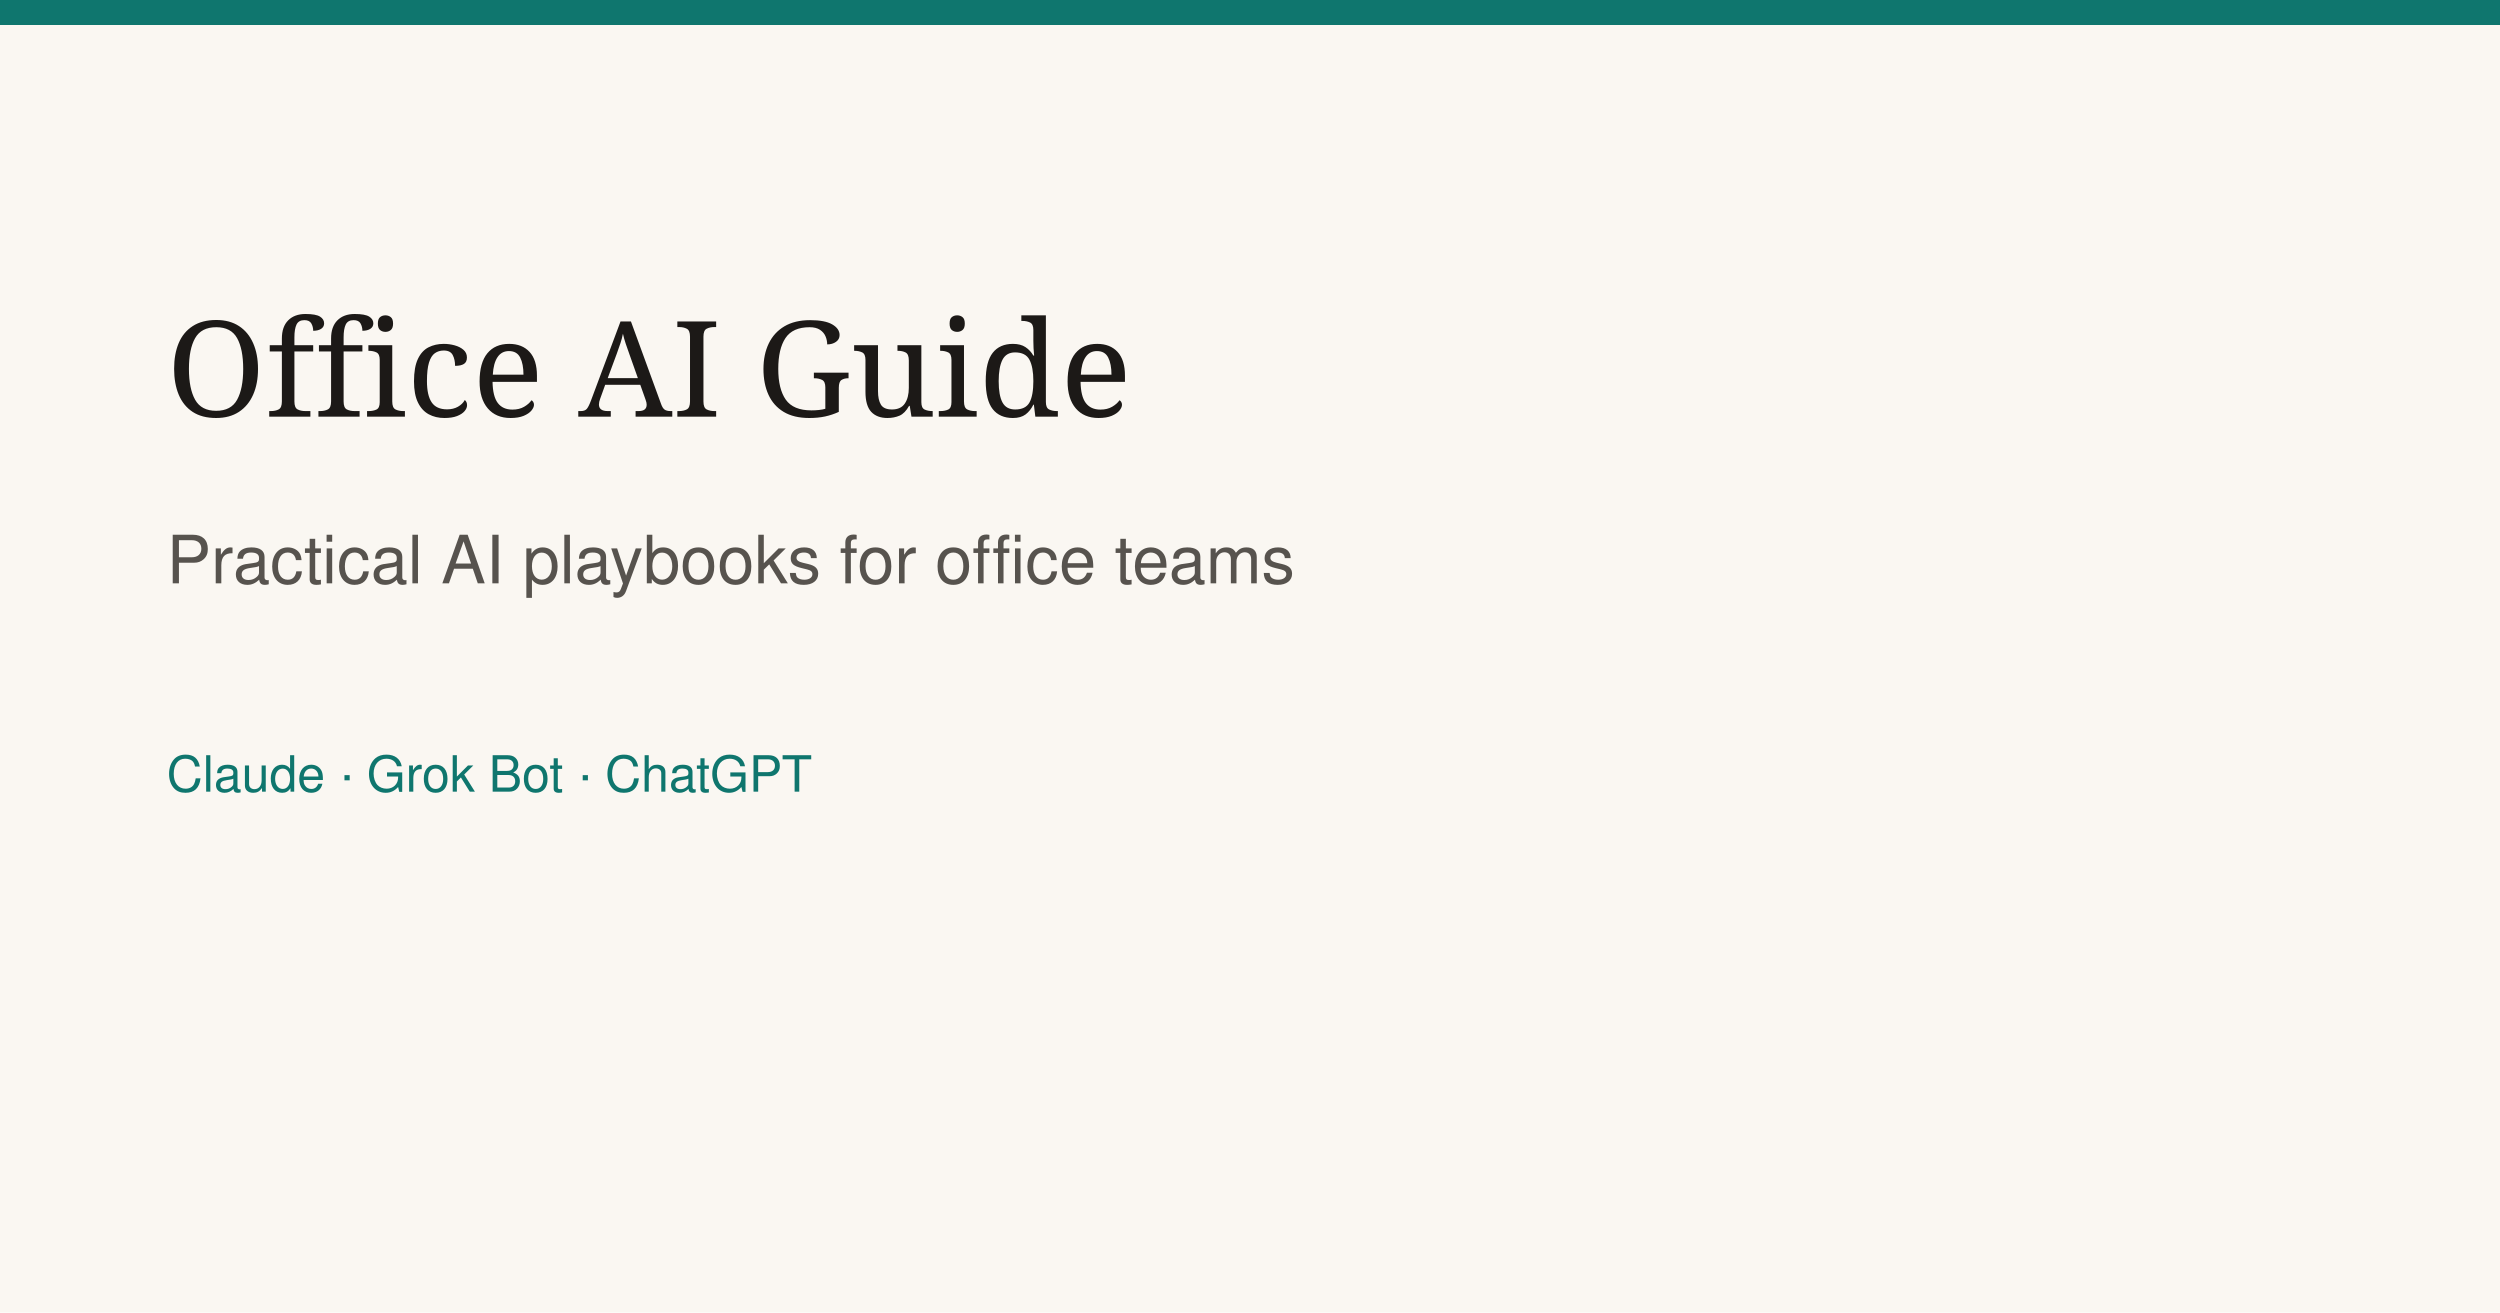
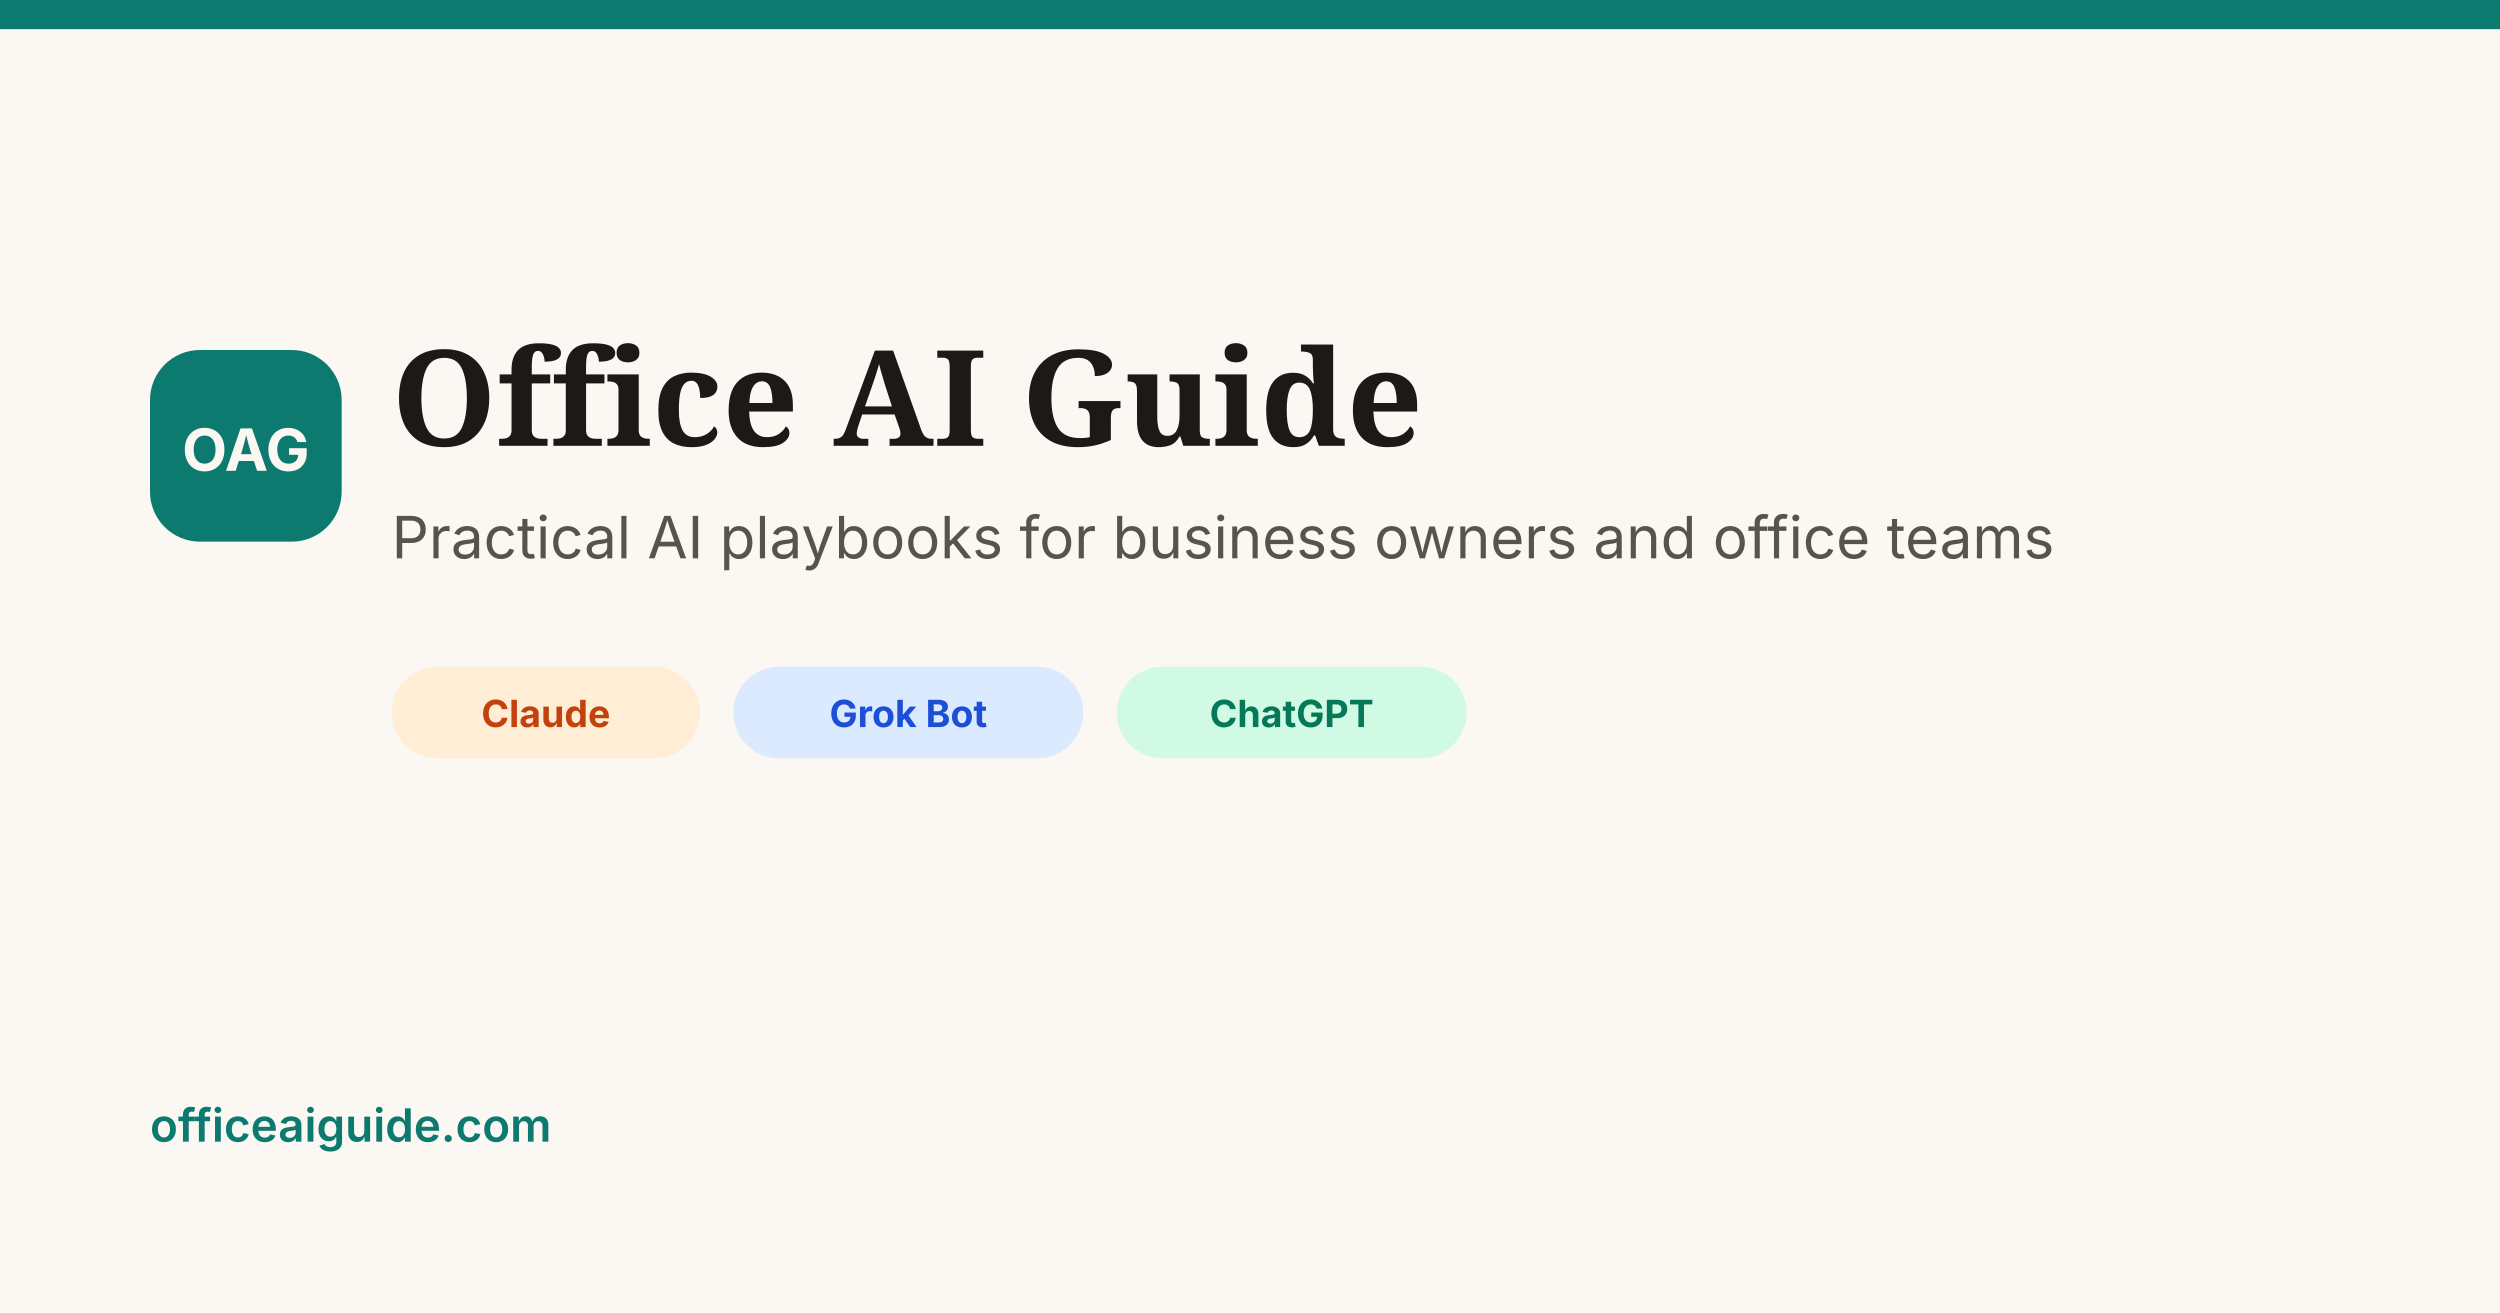
<svg xmlns="http://www.w3.org/2000/svg" width="1200" height="630" viewBox="0 0 1200 630" role="img" aria-label="Office AI Guide">
-   <rect width="1200" height="630" fill="#faf7f2" />
-   <rect x="0" y="0" width="1200" height="12" fill="#0f766e" />
-   <text x="80" y="200" font-family="Georgia, serif" font-size="64" fill="#1c1917">Office AI Guide</text>
-   <text x="80" y="280" font-family="Helvetica, Arial, sans-serif" font-size="32" fill="#57534e">Practical AI playbooks for office teams</text>
-   <text x="80" y="380" font-family="Helvetica, Arial, sans-serif" font-size="24" fill="#0f766e">Claude · Grok Bot · ChatGPT</text>
+   <rect width="1200" height="630" fill="#fbf8f3" />
+   <rect width="1200" height="14" fill="#0d7a70" />
+   <rect x="72" y="168" width="92" height="92" rx="24" fill="#0d7a70" />
+   <text x="118" y="226" text-anchor="middle" font-family="Inter, Helvetica, Arial, sans-serif" font-size="28" font-weight="700" fill="#fbf8f3">OAG</text>
+   <text x="188" y="214" font-family="Noto Serif, Georgia, serif" font-size="64" font-weight="650" fill="#1c1917">Office AI Guide</text>
+   <text x="188" y="268" font-family="Inter, Helvetica, Arial, sans-serif" font-size="28" fill="#57534e">Practical AI playbooks for business owners and office teams</text>
+   <rect x="188" y="320" width="148" height="44" rx="22" fill="#ffedd5" />
+   <text x="262" y="349" text-anchor="middle" font-family="Inter, Helvetica, Arial, sans-serif" font-size="18" font-weight="650" fill="#c2410c">Claude</text>
+   <rect x="352" y="320" width="168" height="44" rx="22" fill="#dbeafe" />
+   <text x="436" y="349" text-anchor="middle" font-family="Inter, Helvetica, Arial, sans-serif" font-size="18" font-weight="650" fill="#1d4ed8">Grok Bot</text>
+   <rect x="536" y="320" width="168" height="44" rx="22" fill="#d1fae5" />
+   <text x="620" y="349" text-anchor="middle" font-family="Inter, Helvetica, Arial, sans-serif" font-size="18" font-weight="650" fill="#047857">ChatGPT</text>
+   <text x="72" y="548" font-family="Inter, Helvetica, Arial, sans-serif" font-size="22" font-weight="600" fill="#0d7a70">officeaiguide.com</text>
</svg>
